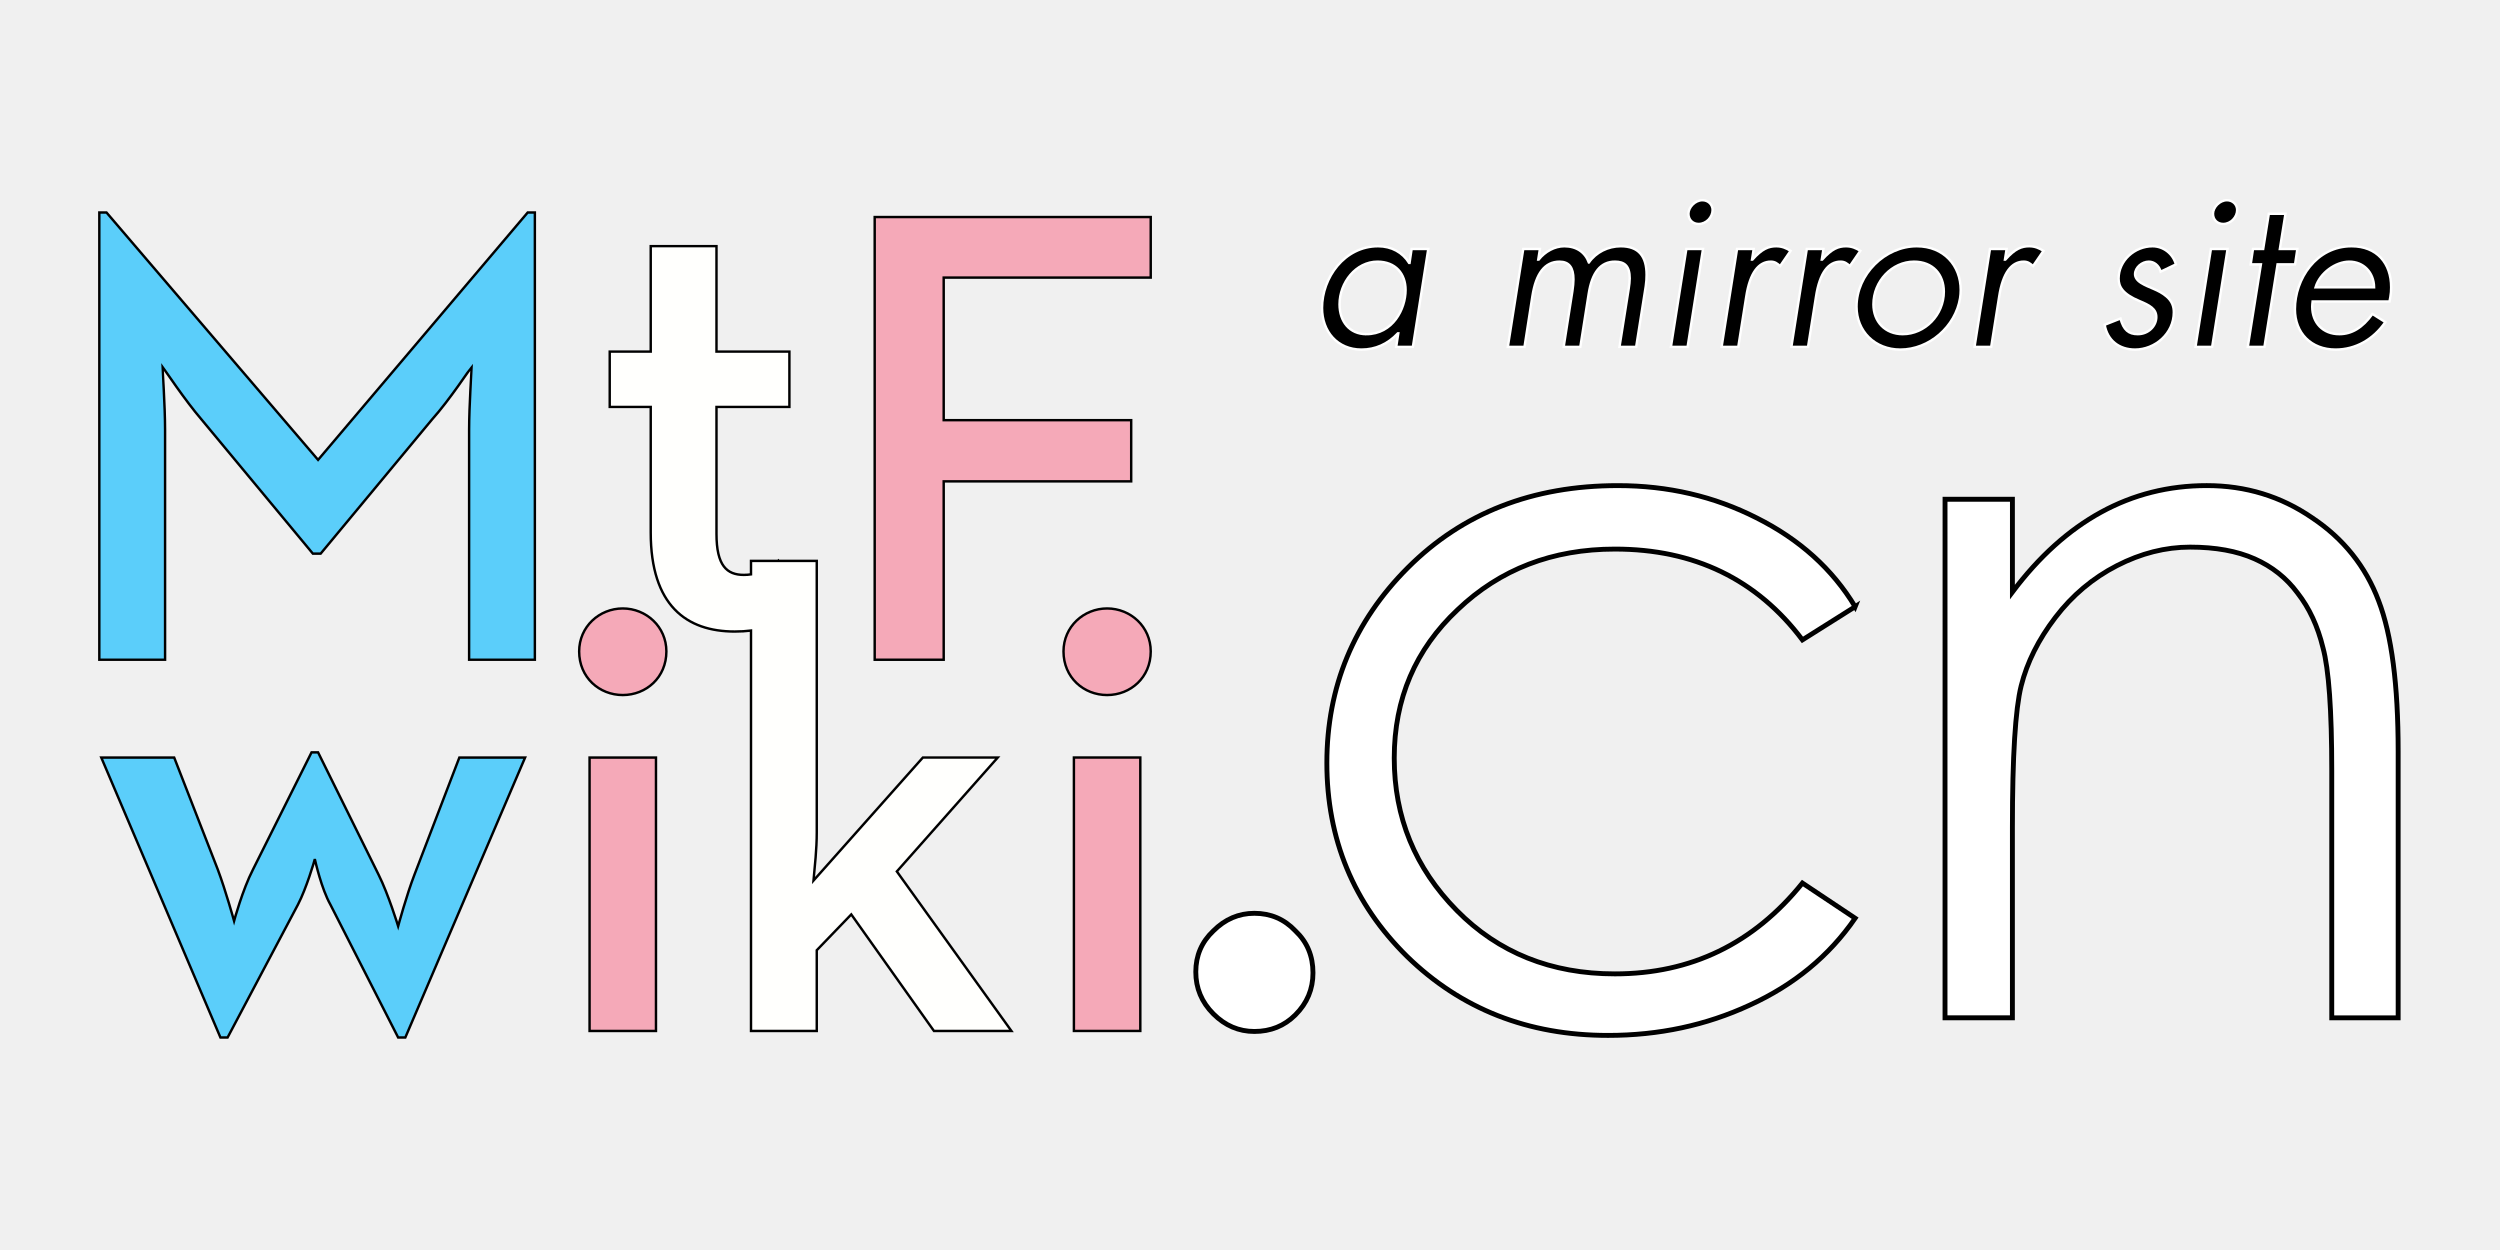
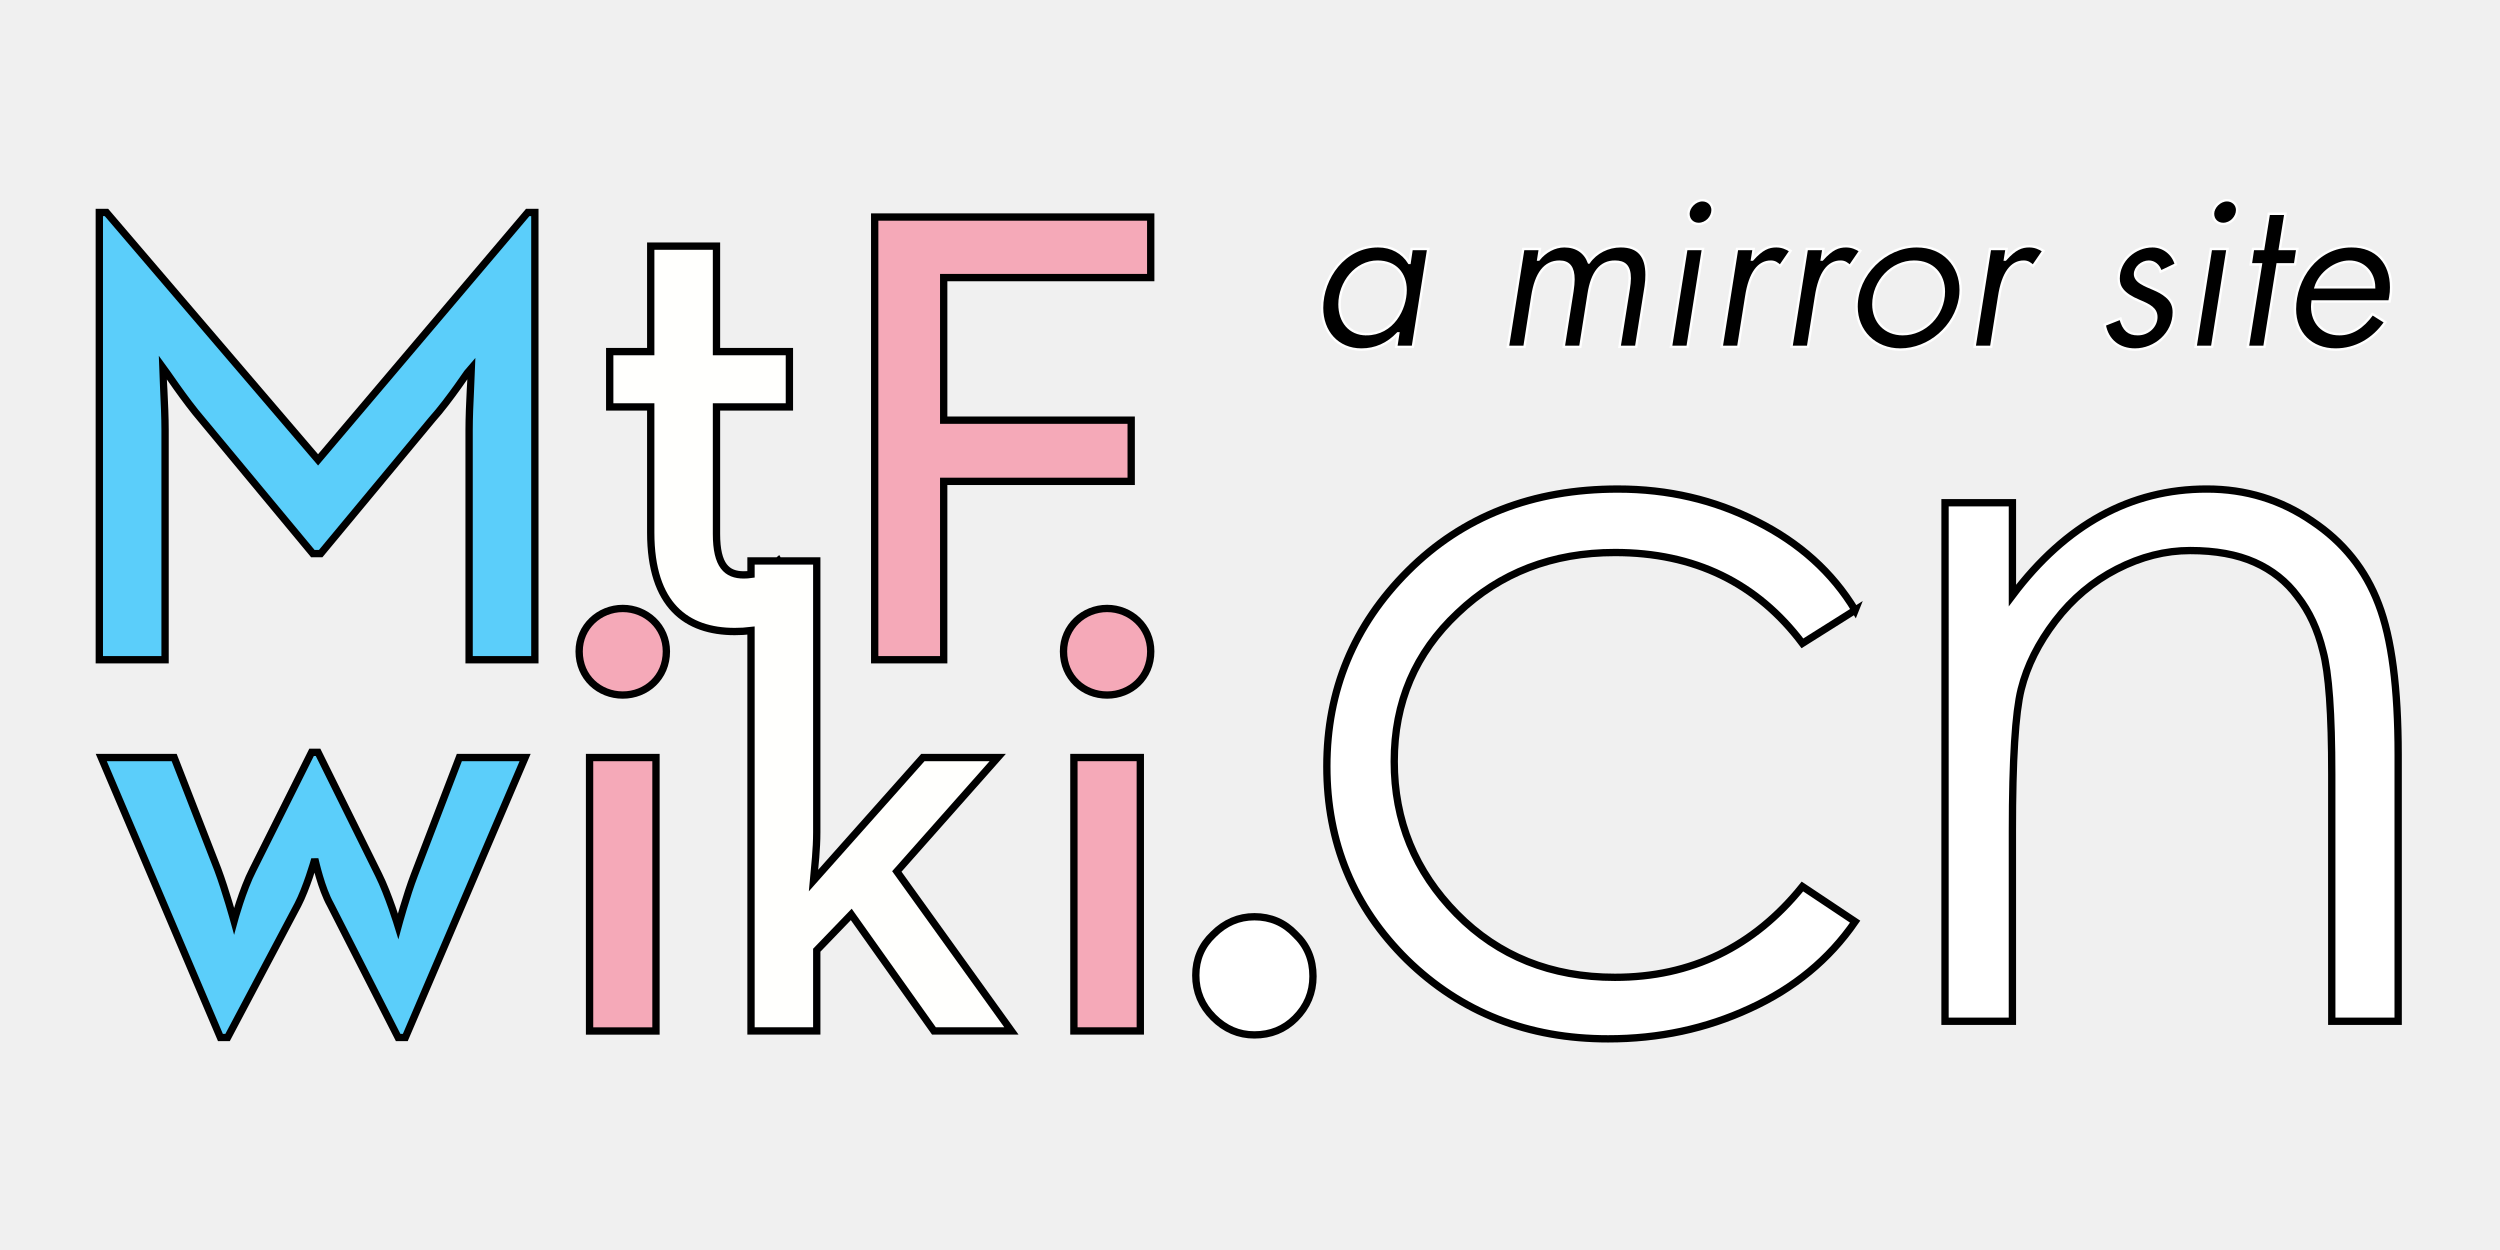
<svg xmlns="http://www.w3.org/2000/svg" width="1024" height="512" version="1.1" viewBox="0 0 270.93 135.47">
-   <g stroke-width=".265">
-     <g direction="ltr" stroke="#000" aria-label="MtF wiki">
-       <path d="m10.759 71.5h7.126v-24.906c0-2.611-.282-6.703-.282-6.844.212.282 2.469 3.669 4.233 5.715l12.065 14.534h.847l12.065-14.534c1.905-2.117 4.163-5.574 4.304-5.715 0 .141-.282 4.233-.282 6.844v24.906h7.126v-48.472h-.776l-22.719 26.811-22.931-26.811h-.776z" direction="ltr" fill="#5bcefa" stroke-width=".265" />
-       <path transform="scale(.26458)" d="m266.53 100.82v43.199h-16.801v22.668h16.801v51.467c0 29.867 14.667 40.533 34.4 40.533 2.391 0 4.609-.139 6.674-.393v164h26.934v-33.068l14.133-14.666 33.867 47.734h31.734l-46.934-65.334 41.332-46.666h-30.666l-44.801 50.398c.533-5.867 1.334-12.799 1.334-19.732v-111.2h-15.658l-.084-.139c-.054.044-.115.094-.17.139h-11.021v5.514c-.919.133-1.893.213-2.941.213-6.933 0-11.199-3.732-11.199-16.799v-52h29.867v-22.668h-29.867v-43.199z" direction="ltr" fill="#fffffd" stroke-width="1" />
-       <path d="m94.79 71.5h7.479v-19.332h20.32v-6.632h-20.32v-15.452h22.437v-6.562h-29.916z" direction="ltr" fill="#f5a9b8" stroke-width=".265" />
-       <path d="m23.884 112.44h.776l7.62-14.393c.917-1.764 1.764-4.657 1.834-4.939.071.282.706 3.175 1.693 4.939l7.338 14.393h.776l12.982-30.339h-7.126l-4.868 12.7c-.847 2.187-1.764 5.574-1.764 5.574s-1.058-3.457-2.117-5.574l-6.562-13.264h-.706l-6.35 12.7c-1.129 2.187-2.046 5.574-2.046 5.574s-.917-3.316-1.764-5.574l-4.727-12.136h-7.902z" direction="ltr" fill="#5bcefa" stroke-width=".265" />
-       <g fill="#f5a9b8" stroke-width=".265">
-         <path d="m67.488 75.326c2.54 0 4.727-1.905 4.727-4.727 0-2.681-2.187-4.657-4.727-4.657-2.54 0-4.727 1.976-4.727 4.657 0 2.822 2.187 4.727 4.727 4.727zm-3.598 36.407h7.197v-29.633h-7.197z" direction="ltr" />
-         <path d="m116.38 111.73h7.197v-29.633h-7.197z" direction="ltr" />
-         <path d="m119.98 75.326c2.54 0 4.727-1.905 4.727-4.727 0-2.681-2.187-4.657-4.727-4.657-2.54 0-4.727 1.976-4.727 4.657 0 2.822 2.187 4.727 4.727 4.727z" direction="ltr" />
+   <g stroke="#000" stroke-width=".794">
+     <g stroke="#000" aria-label="MtF wiki">
+       <path d="m10.759 71.5h7.126v-24.906c0-2.611-.282-6.703-.282-6.844.212.282 2.469 3.669 4.233 5.715l12.065 14.534h.847l12.065-14.534c1.905-2.117 4.163-5.574 4.304-5.715 0 .141-.282 4.233-.282 6.844v24.906h7.126v-48.472h-.776l-22.719 26.811-22.931-26.811h-.776z" fill="#5bcefa" stroke-width=".794" />
+       <path transform="scale(.26458)" d="m266.53 100.82v43.199h-16.801v22.668h16.801v51.467c0 29.867 14.667 40.533 34.4 40.533 2.391 0 4.609-.139 6.674-.393v164h26.934v-33.068l14.133-14.666 33.867 47.734h31.734l-46.934-65.334 41.332-46.666h-30.666l-44.801 50.398c.533-5.867 1.334-12.799 1.334-19.732v-111.2h-15.658l-.084-.139c-.054.044-.115.094-.17.139h-11.021v5.514c-.919.133-1.893.213-2.941.213-6.933 0-11.199-3.732-11.199-16.799v-52h29.867v-22.668h-29.867v-43.199z" fill="#fffffd" stroke-width="3" />
+       <g stroke-width=".794">
+         <path d="m94.79 71.5h7.479v-19.332h20.32v-6.632h-20.32v-15.452h22.437v-6.562h-29.916z" fill="#f5a9b8" />
+         <path d="m23.884 112.44h.776l7.62-14.393c.917-1.764 1.764-4.657 1.834-4.939.071.282.706 3.175 1.693 4.939l7.338 14.393h.776l12.982-30.339h-7.126l-4.868 12.7c-.847 2.187-1.764 5.574-1.764 5.574s-1.058-3.457-2.117-5.574l-6.562-13.264h-.706l-6.35 12.7c-1.129 2.187-2.046 5.574-2.046 5.574s-.917-3.316-1.764-5.574l-4.727-12.136h-7.902z" fill="#5bcefa" />
+         <g fill="#f5a9b8">
+           <path d="m67.488 75.326c2.54 0 4.727-1.905 4.727-4.727 0-2.681-2.187-4.657-4.727-4.657s-4.727 1.976-4.727 4.657c0 2.822 2.187 4.727 4.727 4.727zm-3.598 36.407h7.197v-29.633h-7.197z" />
+           <path d="m116.38 111.73h7.197v-29.633h-7.197z" />
+           <path d="m119.98 75.326c2.54 0 4.727-1.905 4.727-4.727 0-2.681-2.187-4.657-4.727-4.657s-4.727 1.976-4.727 4.657c0 2.822 2.187 4.727 4.727 4.727z" />
+         </g>
      </g>
    </g>
  </g>
-   <g fill="#fff" stroke="#000" stroke-width=".529" aria-label=".cn">
-     <path d="m129.59 105.33q0-2.646 1.905-4.445 1.905-1.905 4.445-1.905 2.646 0 4.445 1.905 1.905 1.799 1.905 4.551 0 2.646-1.905 4.551-1.799 1.799-4.445 1.799-2.54 0-4.445-1.905-1.905-1.905-1.905-4.551z" />
+   <g transform="translate(0 .37285)" fill="#fff" stroke="#000" stroke-width=".794" aria-label=".cn">
+     <path d="m129.59 105.33q0-2.646 1.905-4.445 1.905-1.905 4.445-1.905 2.646 0 4.445 1.905 1.905 1.799 1.905 4.551 0 2.646-1.905 4.551-1.799 1.799-4.445 1.799-2.54 0-4.445-1.905t-1.905-4.551z" />
    <path d="m201.05 65.751-5.715 3.598q-7.408-9.842-20.32-9.842-10.16 0-17.039 6.562-6.879 6.456-6.879 16.087t6.773 16.51 17.145 6.879q12.382 0 20.32-9.842l5.715 3.81q-4.233 6.138-11.43 9.419-7.091 3.281-15.346 3.281-13.017 0-21.802-8.572-8.678-8.572-8.678-20.955 0-12.382 8.784-21.167 8.89-8.89 22.754-8.89 8.149 0 15.028 3.493 6.985 3.493 10.689 9.631z" />
-     <path d="m210.79 54.109h7.303v10.054q8.678-11.536 21.061-11.536 6.35 0 11.43 3.493 5.08 3.387 7.197 8.996 2.117 5.503 2.117 16.298v28.892h-7.197v-26.776q0-9.842-.953-13.335-.847-3.493-2.752-5.927-1.799-2.434-4.657-3.704t-6.985-1.27q-4.022 0-7.938 2.011t-6.668 5.609-3.704 7.408q-.953 3.81-.953 15.346v20.637h-7.303z" />
+     <path d="m210.79 54.109h7.303v10.054q8.678-11.536 21.061-11.536 6.35 0 11.43 3.493 5.08 3.387 7.197 8.996 2.117 5.503 2.117 16.298v28.892h-7.197v-26.776q0-9.842-.953-13.335-.847-3.493-2.752-5.927-1.799-2.434-4.657-3.704t-6.985-1.27q-4.022 0-7.938 2.011t-6.668 5.609-3.704 7.408-.953 15.346v20.637h-7.303z" />
  </g>
  <g stroke="#fff" stroke-width=".265" aria-label="a mirror site">
    <path d="m152.71 28.493c-.7-1.129-1.897-1.806-3.364-1.806-3.658 0-6.073 3.432-6.073 6.683 0 2.574 1.671 4.516 4.267 4.516 1.513 0 2.845-.587 3.951-1.761h.045l-.226 1.468h1.806l1.671-10.612h-1.806l-.226 1.513zm-4.651 7.722c-1.806 0-2.89-1.377-2.89-3.229 0-2.371 1.784-4.628 4.109-4.628 1.964 0 3.048 1.31 3.048 3.071 0 2.055-1.377 4.787-4.267 4.787z" />
    <path d="m172.19 28.448c-.406-1.106-1.332-1.761-2.664-1.761-1.039 0-2.077.564-2.777 1.445h-.045l.181-1.151h-1.806l-1.671 10.612h1.806l.858-5.509c.384-2.438 1.332-3.725 2.935-3.725 1.039 0 1.513.632 1.513 1.919 0 .339-.045.813-.113 1.264l-.948 6.051h1.806l.903-5.735c.361-2.325 1.287-3.5 2.845-3.5 1.039 0 1.603.452 1.603 1.806 0 .339-.045.7-.113 1.151l-.993 6.277h1.806l1.039-6.57c.068-.452.09-.858.09-1.242 0-2.009-.858-3.093-2.8-3.093-1.377 0-2.687.655-3.454 1.761z" />
    <path d="m185.6 22.759c0-.587-.474-1.061-1.106-1.061-.79 0-1.513.768-1.513 1.468 0 .655.474 1.106 1.106 1.106.835 0 1.513-.745 1.513-1.513zm-2.845 4.222-1.671 10.612h1.806l1.671-10.612z" />
    <path d="m194.05 27.184c-.474-.294-.926-.497-1.558-.497-.813 0-1.535.271-2.574 1.445h-.045l.181-1.151h-1.806l-1.671 10.612h1.806l.858-5.419c.406-2.664 1.377-3.816 2.664-3.816.474 0 .677.203 1.016.474z" />
    <path d="m201.61 27.184c-.474-.294-.926-.497-1.558-.497-.813 0-1.535.271-2.574 1.445h-.045l.181-1.151h-1.806l-1.671 10.612h1.806l.858-5.419c.406-2.664 1.377-3.816 2.664-3.816.474 0 .677.203 1.016.474z" />
    <path d="m212.42 32.309c.045-.294.068-.587.068-.881 0-2.642-1.829-4.741-4.764-4.741-3.432 0-6.525 3.048-6.525 6.548 0 2.664 1.987 4.651 4.741 4.651 3.161 0 5.983-2.506 6.48-5.577zm-6.209 3.906c-1.919 0-3.183-1.355-3.183-3.229 0-2.506 2.009-4.628 4.403-4.628 2.055 0 3.229 1.4 3.229 3.251 0 2.529-2.055 4.606-4.448 4.606z" />
    <path d="m221.46 27.184c-.474-.294-.926-.497-1.558-.497-.813 0-1.535.271-2.574 1.445h-.045l.181-1.151h-1.806l-1.671 10.612h1.806l.858-5.419c.406-2.664 1.377-3.816 2.664-3.816.474 0 .677.203 1.016.474z" />
    <path d="m235.81 28.652c-.316-1.174-1.377-1.964-2.529-1.964-1.942 0-3.68 1.558-3.68 3.5 0 .858.406 1.671 2.258 2.438 1.084.452 1.829.835 1.829 1.738 0 .948-.835 1.851-2.009 1.851-.993 0-1.535-.452-1.874-1.693l-1.716.677c.294 1.693 1.558 2.687 3.296 2.687 2.145 0 4.199-1.716 4.199-4.041 0-.632-.181-1.197-.79-1.716-.858-.745-1.897-.926-2.755-1.468-.474-.294-.655-.632-.655-.948 0-.722.745-1.355 1.49-1.355.564 0 1.084.384 1.287 1.084z" />
    <path d="m242.45 22.759c0-.587-.474-1.061-1.106-1.061-.79 0-1.513.768-1.513 1.468 0 .655.474 1.106 1.106 1.106.835 0 1.513-.745 1.513-1.513zm-2.845 4.222-1.671 10.612h1.806l1.671-10.612z" />
    <path d="m245.88 23.165-.61 3.816h-1.106l-.248 1.671h1.106l-1.422 8.941h1.806l1.422-8.941h1.897l.248-1.671h-1.897l.61-3.816z" />
    <path d="m259.05 32.196c.068-.361.09-.722.09-1.061 0-2.619-1.558-4.448-4.29-4.448-3.838 0-6.141 3.567-6.141 6.819 0 2.596 1.761 4.38 4.403 4.38 2.167 0 4.087-1.084 5.396-2.98l-1.4-.881c-1.084 1.513-2.258 2.19-3.59 2.19-1.784 0-2.935-1.242-2.935-2.98 0-.181.023-.361.045-.564h8.331zm-8.105-1.061c.474-1.58 2.19-2.777 3.658-2.777 1.535 0 2.664 1.151 2.687 2.777z" />
  </g>
</svg>
